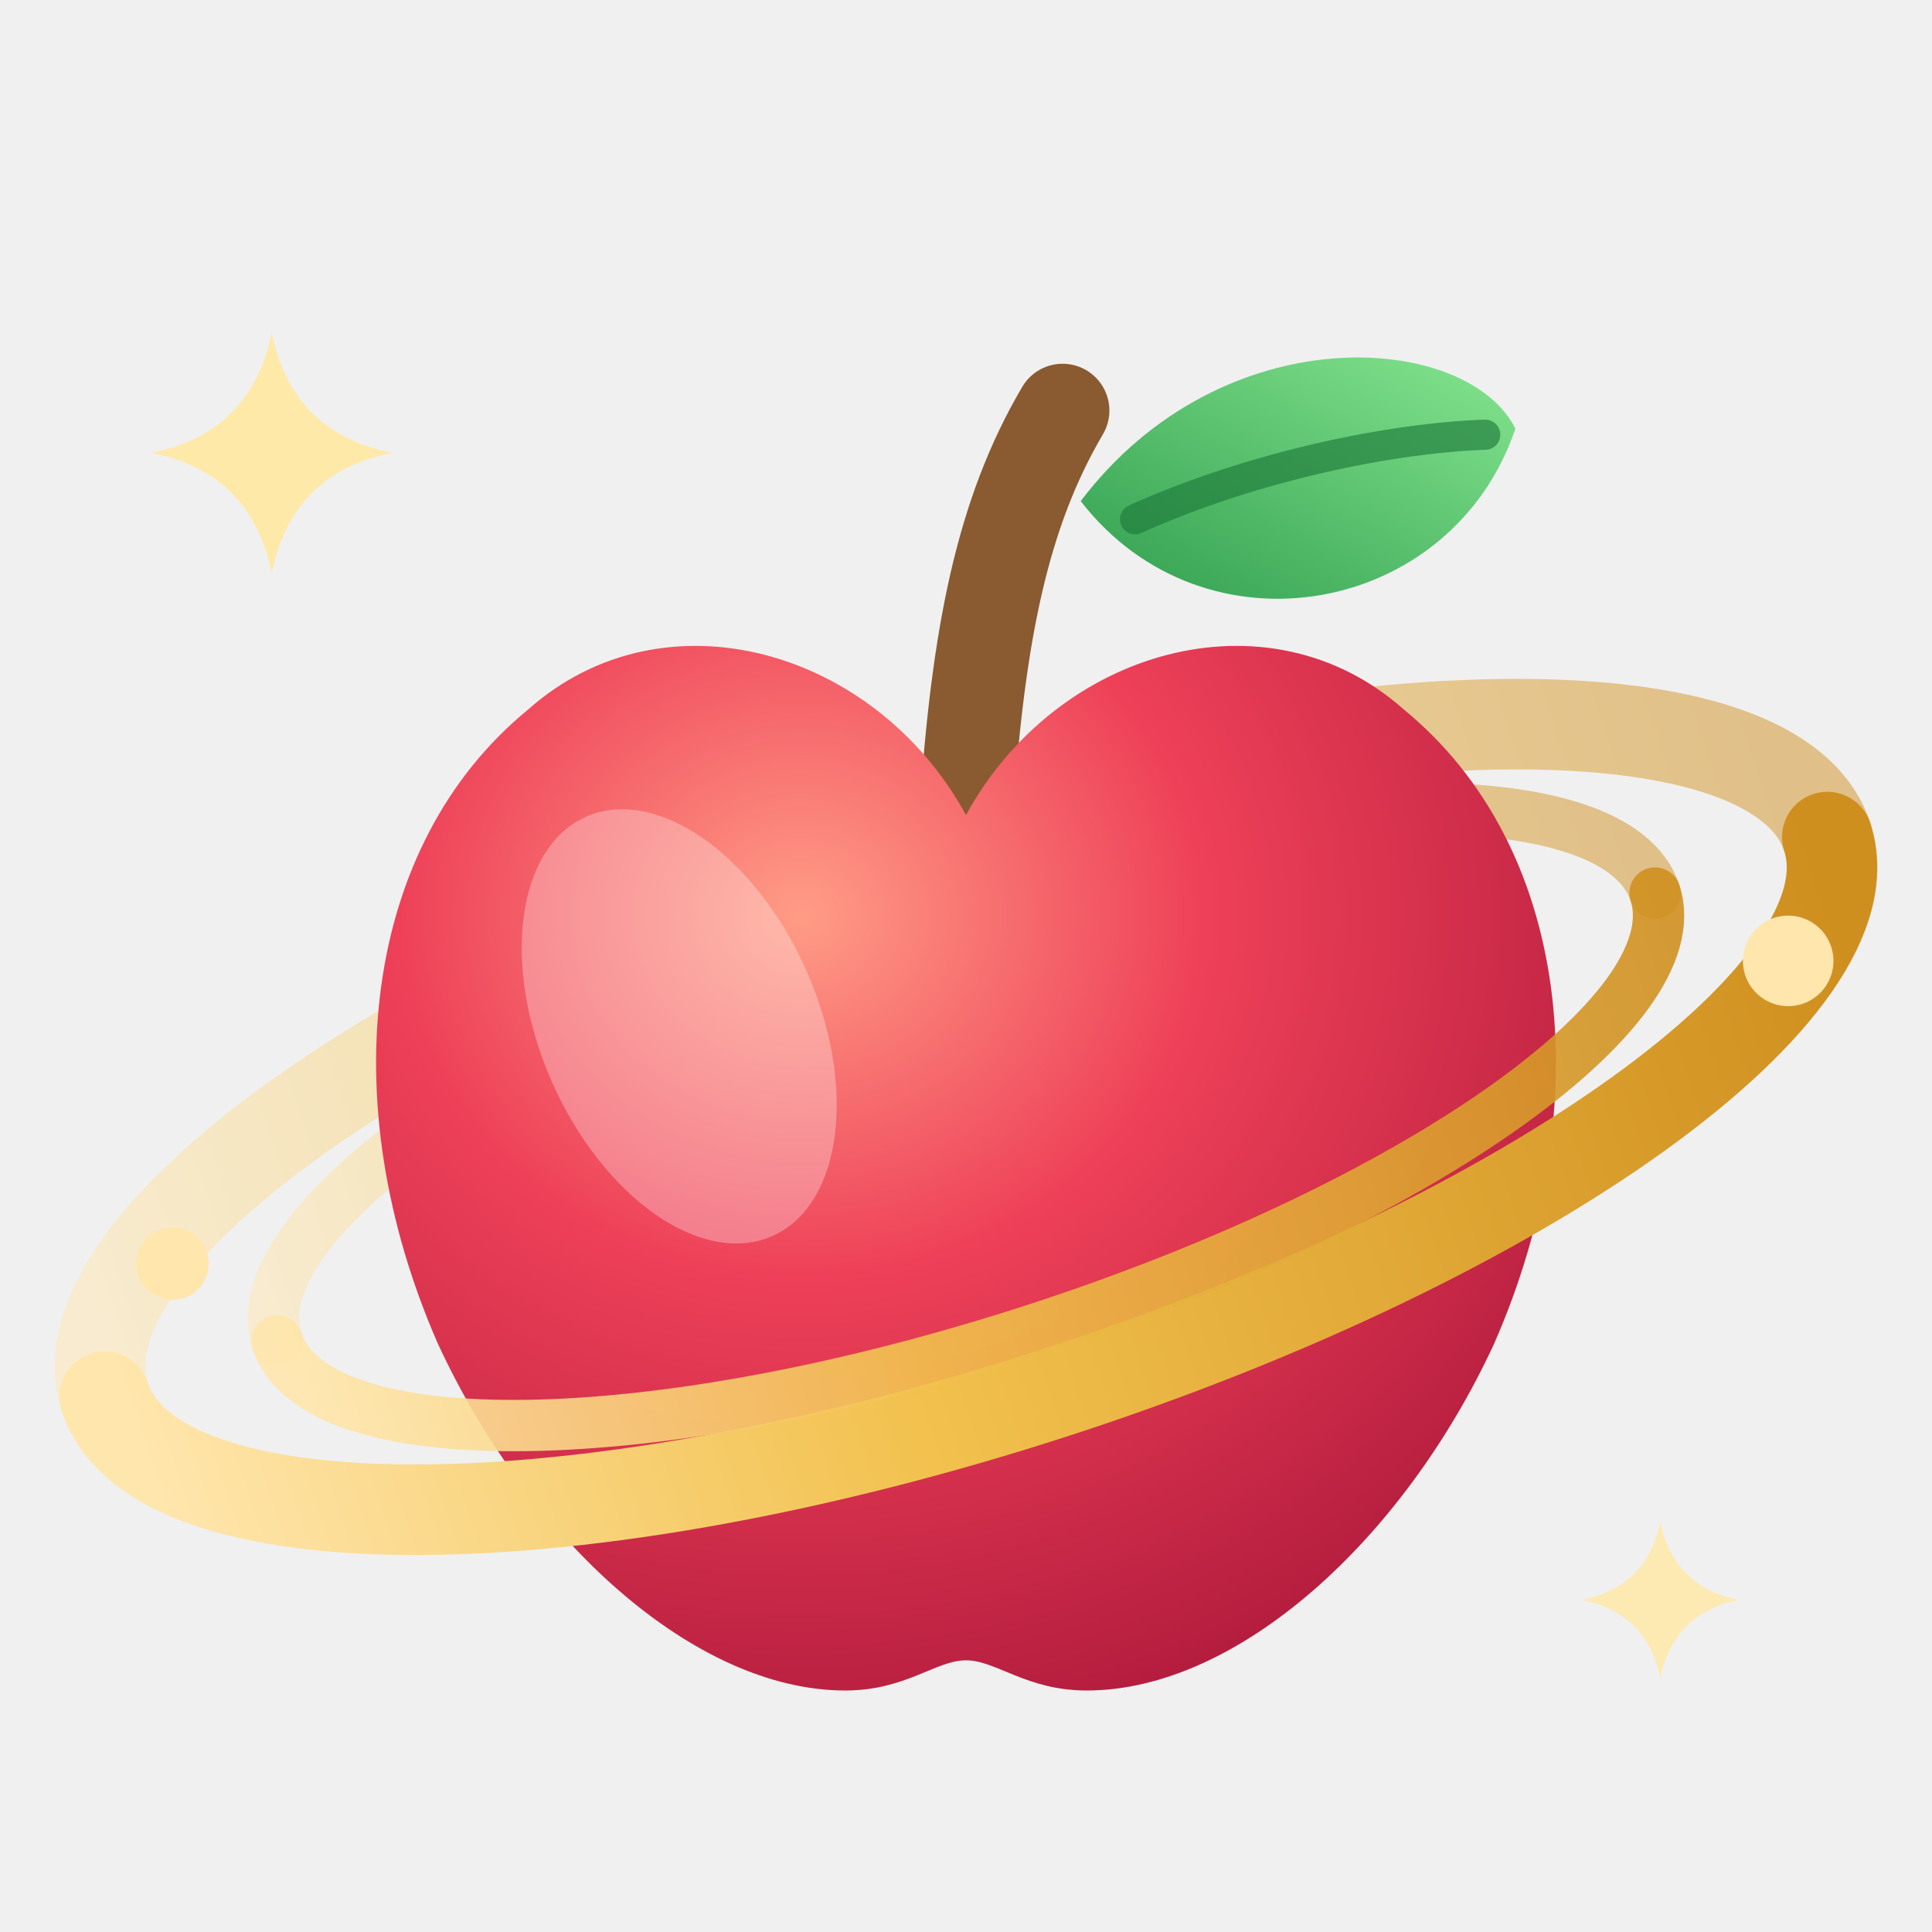
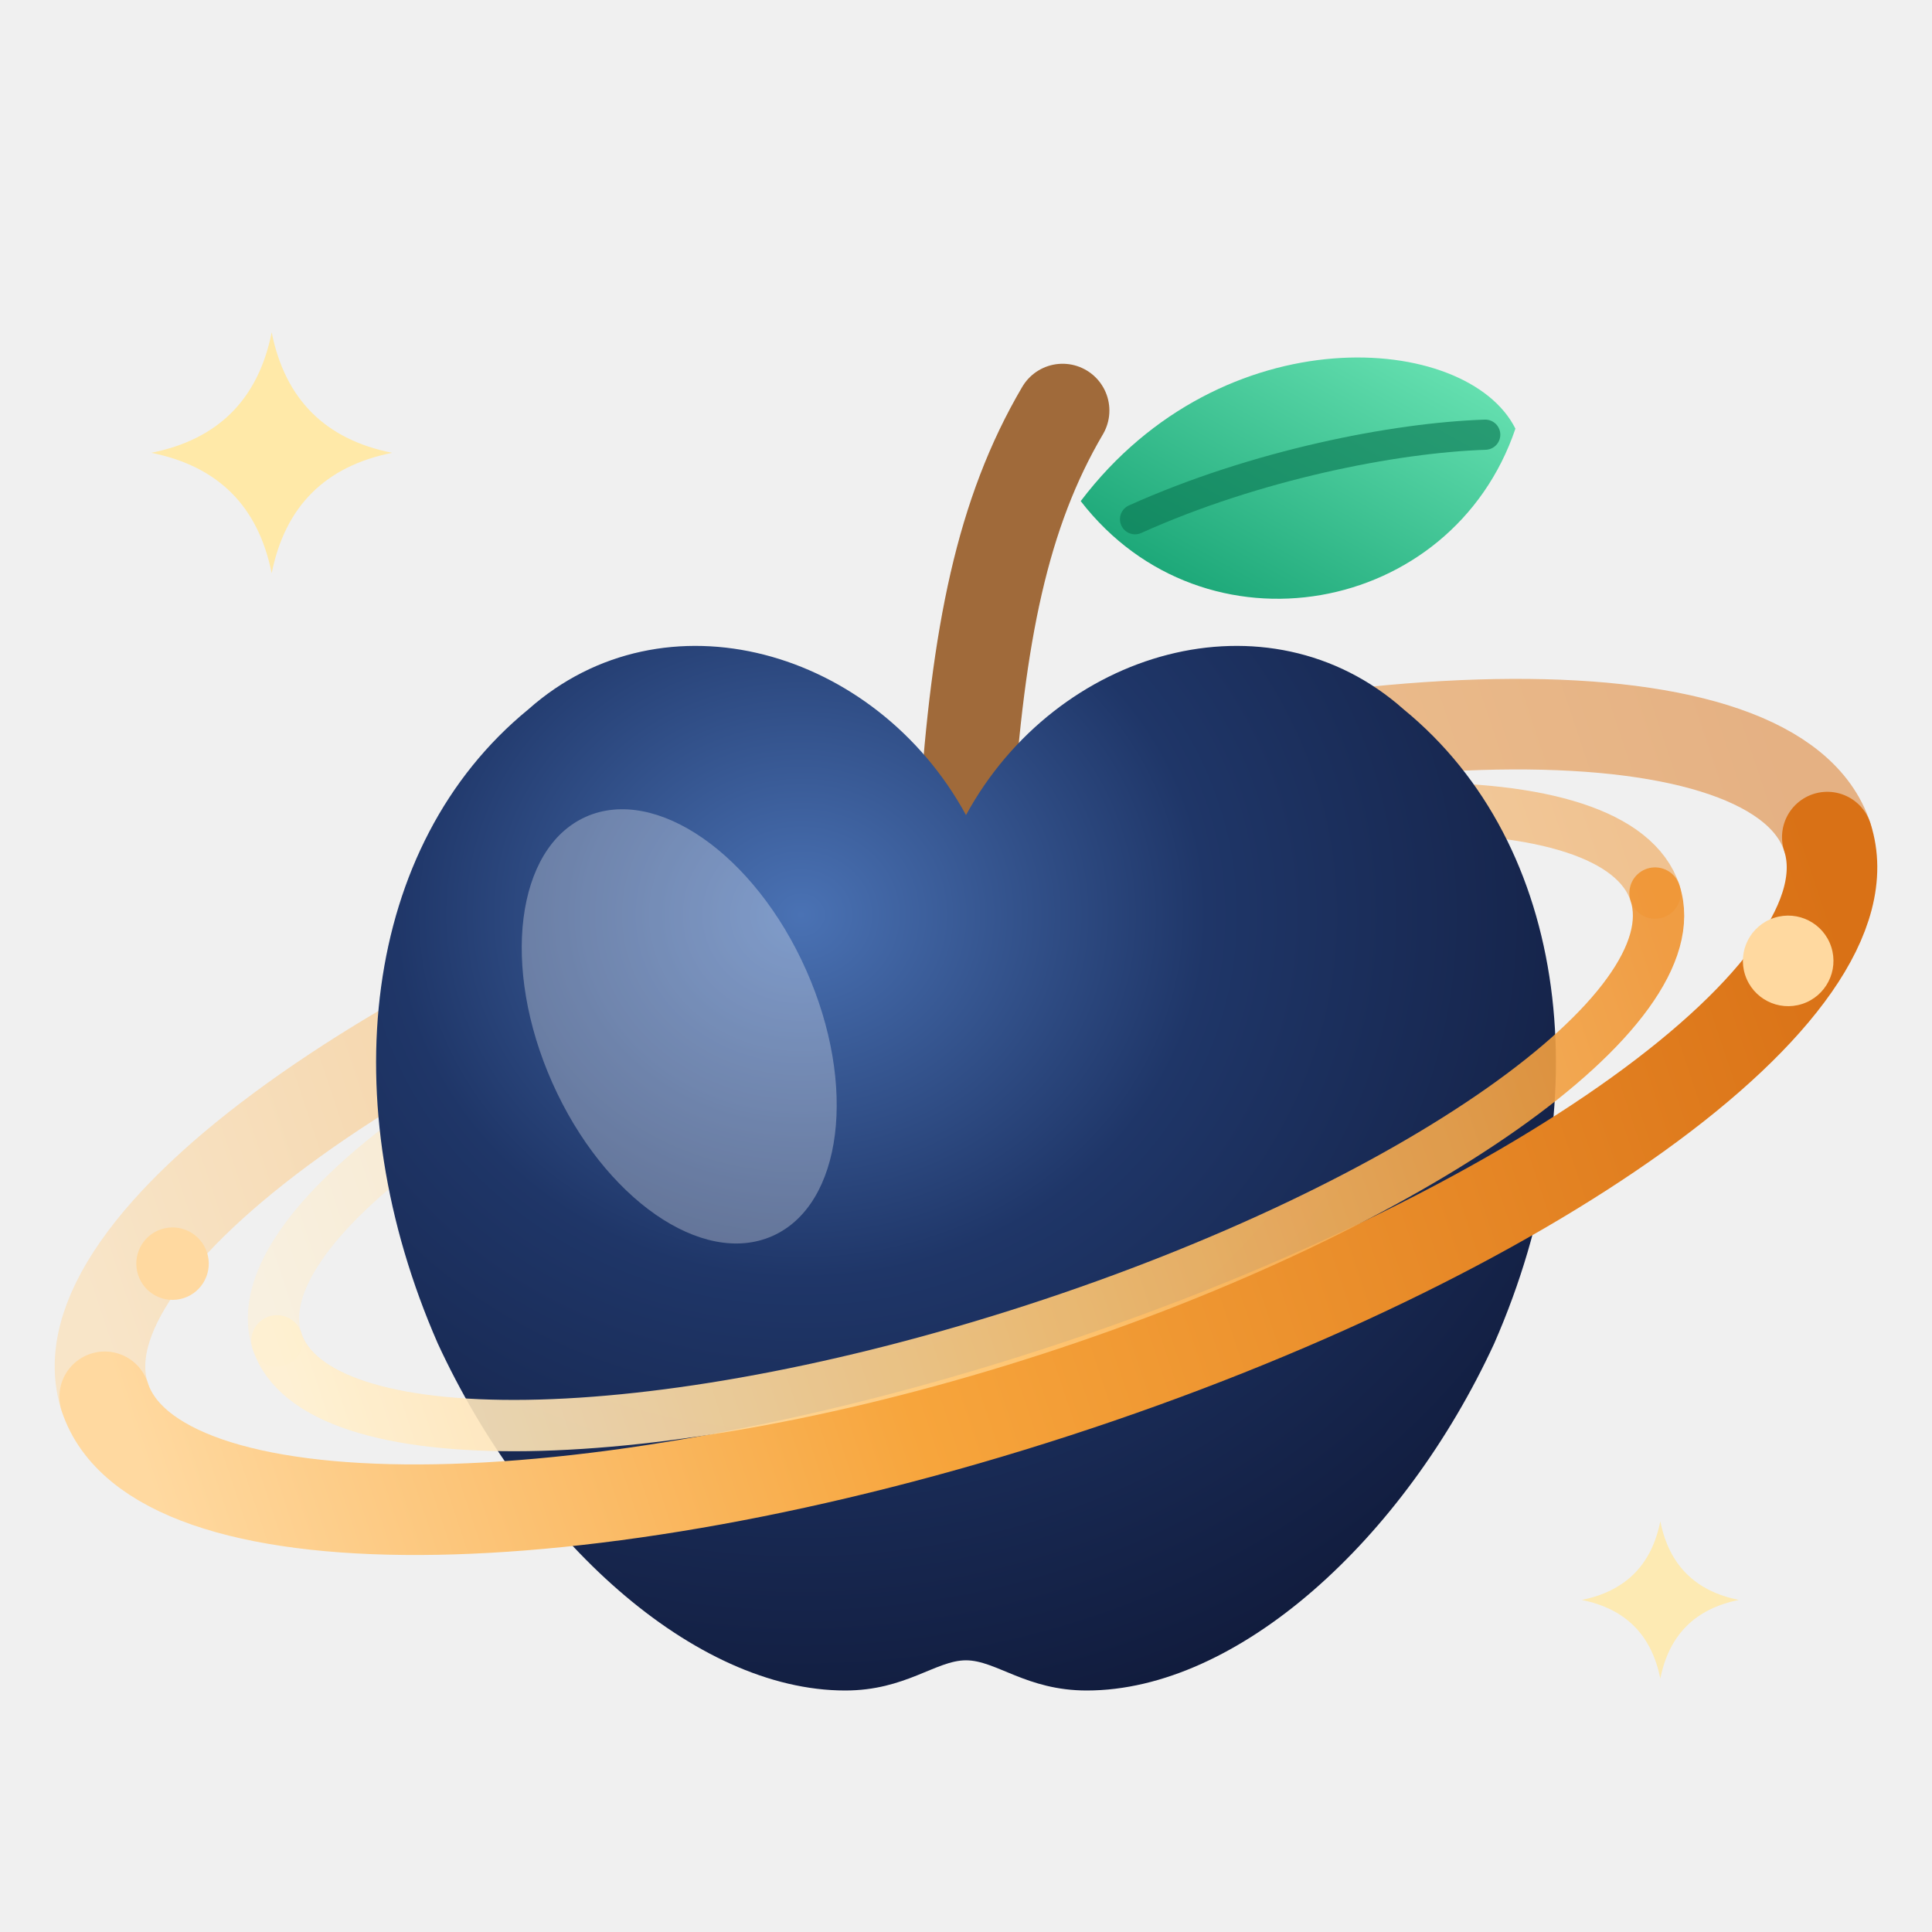
<svg xmlns="http://www.w3.org/2000/svg" viewBox="0 0 64 64" role="img" aria-label="Newton's Apples Physics Society">
  <defs>
    <radialGradient id="na-apple" cx="36%" cy="26%" r="82%">
-       <stop offset="0" stop-color="#ff9c86" />
-       <stop offset="42%" stop-color="#ee4058" />
-       <stop offset="100%" stop-color="#b01a3c" />
+       <stop offset="0" stop-color="#4a72b4" />
+       <stop offset="42%" stop-color="#1f3668" />
+       <stop offset="100%" stop-color="#101a3a" />
    </radialGradient>
+     <linearGradient id="na-ring2" x1="0" y1="0" x2="1" y2="0">
+       <stop offset="0" stop-color="#fff0d0" />
+       <stop offset="50%" stop-color="#ffc978" />
+       <stop offset="100%" stop-color="#ef9330" />
+     </linearGradient>
    <linearGradient id="na-ring" x1="0" y1="0" x2="1" y2="0">
-       <stop offset="0" stop-color="#ffe6ad" />
-       <stop offset="42%" stop-color="#f2c14e" />
-       <stop offset="100%" stop-color="#cf8f1f" />
+       <stop offset="0" stop-color="#ffd9a0" />
+       <stop offset="42%" stop-color="#f7a53c" />
+       <stop offset="100%" stop-color="#d97116" />
    </linearGradient>
    <linearGradient id="na-leaf" x1="0" y1="1" x2="1" y2="0">
-       <stop offset="0" stop-color="#2f9e4f" />
-       <stop offset="100%" stop-color="#86e58f" />
+       <stop offset="0" stop-color="#0f9d6e" />
+       <stop offset="100%" stop-color="#6ee7b7" />
    </linearGradient>
  </defs>
  <g transform="rotate(-18 32 37)" fill="none" stroke="url(#na-ring)" stroke-linecap="round" opacity=".5">
    <path d="M 2 37 A 30 9.6 0 0 1 62 37" stroke-width="3" />
-     <path d="M 8 37 A 24 7.4 0 0 1 56 37" stroke-width="1.7" />
+     <path d="M 8 37 A 24 7.4 0 0 1 56 37" stroke-width="1.7" stroke="url(#na-ring2)" />
  </g>
-   <path d="M 32 27 C 32.4 21 33.2 17 35.2 13.6" stroke="#8a5a30" stroke-width="3.1" stroke-linecap="round" fill="none" />
+   <path d="M 32 27 C 32.4 21 33.2 17 35.2 13.6" stroke="#a06a3a" stroke-width="3.1" stroke-linecap="round" fill="none" />
  <path d="M 35.8 16.6 C 40.5 10.4 48.6 11 50.2 14.2 C 48.1 20.4 39.9 21.9 35.8 16.6 Z" fill="url(#na-leaf)" />
-   <path d="M 37.6 17.2 C 41.6 15.4 46.2 14.5 49.2 14.4" stroke="#1d7a3a" stroke-width="1" stroke-linecap="round" fill="none" opacity=".65" />
+   <path d="M 37.6 17.2 C 41.6 15.4 46.2 14.5 49.2 14.4" stroke="#0b7a55" stroke-width="1" stroke-linecap="round" fill="none" opacity=".65" />
  <path d="M 32 27            C 29 21.5, 22 19.5, 17.5 23.5            C 12 28, 11 36.5, 14.5 44.5            C 17.5 51, 23 56, 28 56            C 30 56, 31 55, 32 55            C 33 55, 34 56, 36 56            C 41 56, 46.5 51, 49.5 44.5            C 53 36.5, 52 28, 46.5 23.5            C 42 19.5, 35 21.5, 32 27 Z" fill="url(#na-apple)" />
  <ellipse cx="22.5" cy="34" rx="4.6" ry="7.6" fill="#fff" opacity=".3" transform="rotate(-24 22.5 34)" />
  <g transform="rotate(-18 32 37)" fill="none" stroke="url(#na-ring)" stroke-linecap="round">
    <path d="M 2 37 A 30 9.6 0 0 0 62 37" stroke-width="3" />
-     <path d="M 8 37 A 24 7.4 0 0 0 56 37" stroke-width="1.7" opacity=".9" />
-     <circle cx="59.5" cy="40.5" r="1.5" fill="#ffe6ad" stroke="none" />
-     <circle cx="5.5" cy="33.5" r="1.2" fill="#ffe6ad" stroke="none" />
+     <path d="M 8 37 A 24 7.4 0 0 0 56 37" stroke-width="1.7" stroke="url(#na-ring2)" opacity=".9" />
+     <circle cx="59.5" cy="40.5" r="1.5" fill="#ffd9a0" stroke="none" />
+     <circle cx="5.5" cy="33.5" r="1.2" fill="#ffd9a0" stroke="none" />
  </g>
  <path d="M 0 -4.2 Q 0.7 -0.7 4.2 0 Q 0.7 0.7 0 4.2 Q -0.7 0.7 -4.2 0 Q -0.7 -0.7 0 -4.2 Z" fill="#ffe9a8" transform="translate(9 15) scale(.95)" />
  <path d="M 0 -4.2 Q 0.7 -0.7 4.2 0 Q 0.7 0.7 0 4.2 Q -0.7 0.7 -4.2 0 Q -0.7 -0.7 0 -4.2 Z" fill="#ffe9a8" transform="translate(55 53) scale(.62)" opacity=".85" />
</svg>
